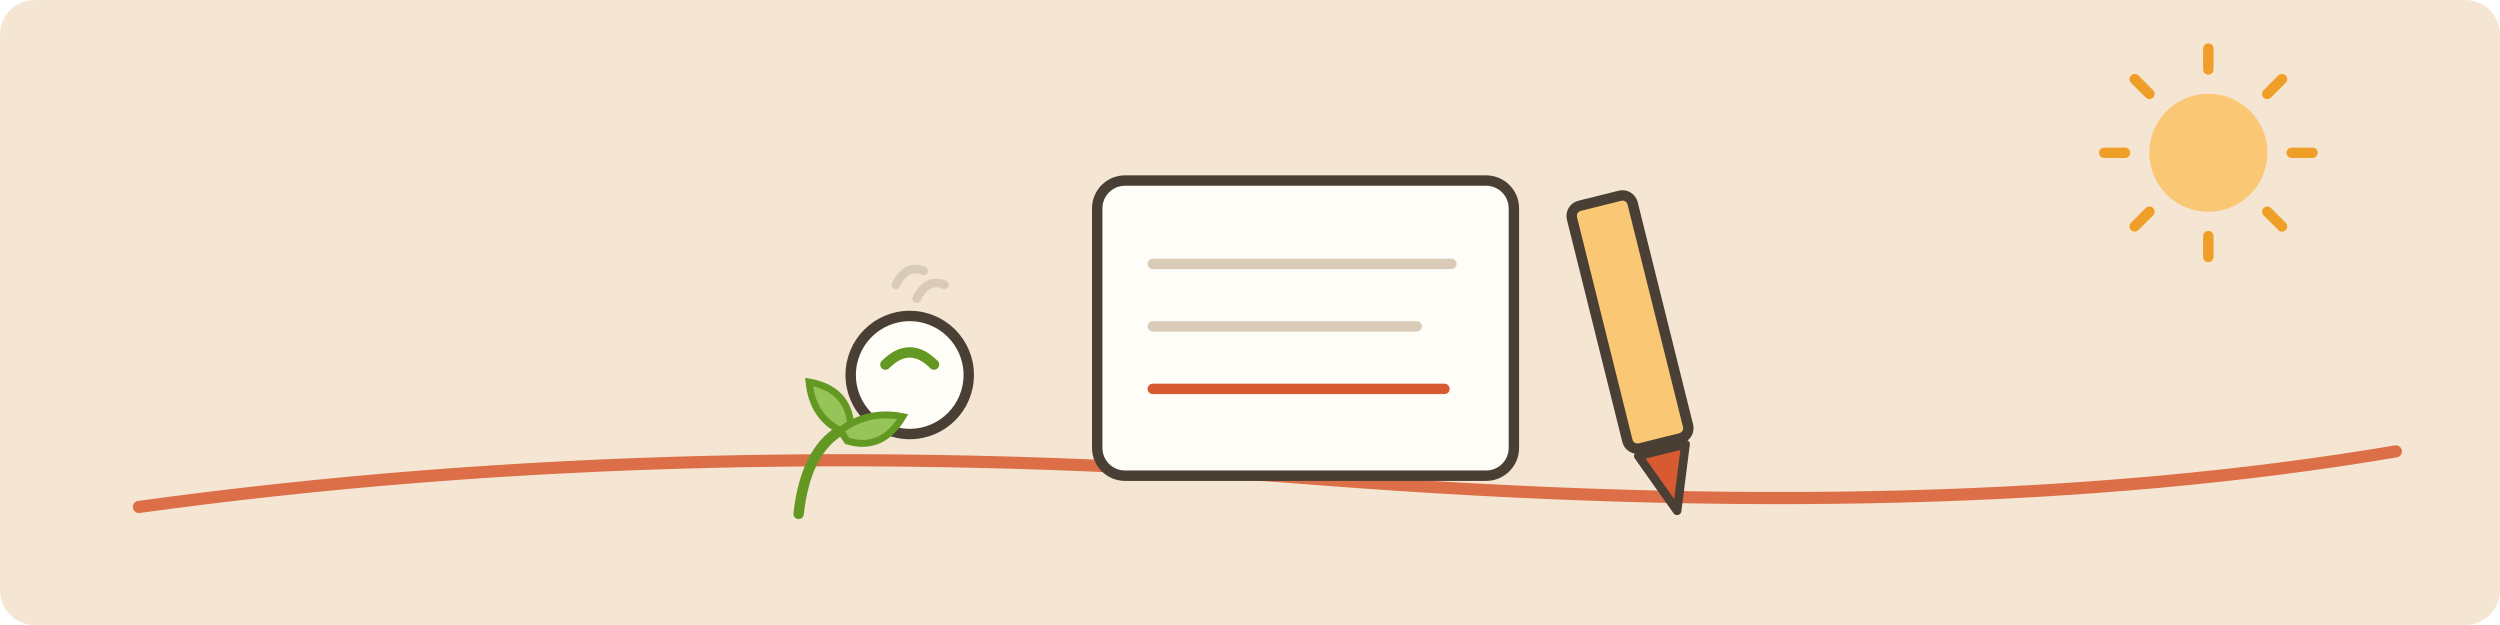
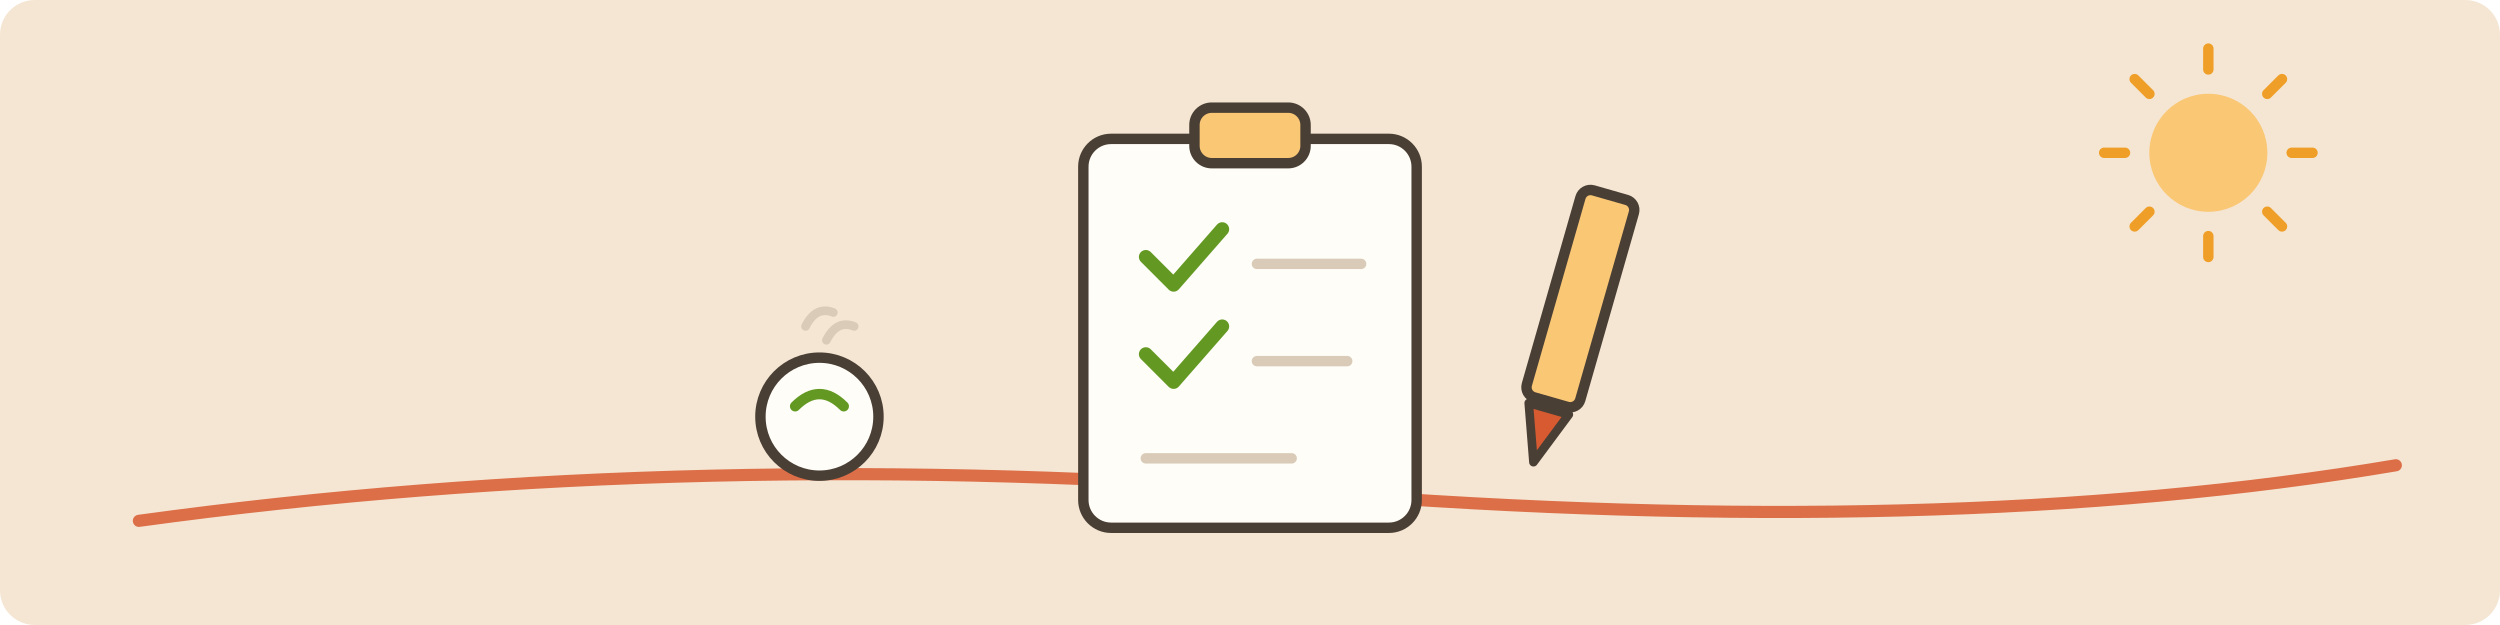
<svg xmlns="http://www.w3.org/2000/svg" width="720" height="180" viewBox="0 0 720 180" role="img" aria-hidden="true">
  <style>
.ec-bg{fill:#F5E6D3}
.ec-paper{fill:#FFFDF8}
.ec-ln{stroke:#4A3F35}
.ec-rule{stroke:#D9CBB8}
+ .ec-ink{fill:#4A3F35}
@media (prefers-color-scheme: dark){
.ec-bg{fill:#33251B}
.ec-paper{fill:#241D15}
.ec-ln{stroke:#EFE7DA}
.ec-rule{stroke:#5C5044}
+ .ec-ink{fill:#EFE7DA}
}
</style>
  <rect width="720" height="180" rx="10" class="ec-bg" />
  <g transform="translate(636,44)">
    <circle cx="0" cy="0" r="17" fill="#FAC775" />
    <line x1="0" y1="-24" x2="0" y2="-30" stroke="#EF9F27" stroke-width="3" stroke-linecap="round" transform="rotate(0)" />
    <line x1="0" y1="-24" x2="0" y2="-30" stroke="#EF9F27" stroke-width="3" stroke-linecap="round" transform="rotate(45)" />
    <line x1="0" y1="-24" x2="0" y2="-30" stroke="#EF9F27" stroke-width="3" stroke-linecap="round" transform="rotate(90)" />
    <line x1="0" y1="-24" x2="0" y2="-30" stroke="#EF9F27" stroke-width="3" stroke-linecap="round" transform="rotate(135)" />
    <line x1="0" y1="-24" x2="0" y2="-30" stroke="#EF9F27" stroke-width="3" stroke-linecap="round" transform="rotate(180)" />
    <line x1="0" y1="-24" x2="0" y2="-30" stroke="#EF9F27" stroke-width="3" stroke-linecap="round" transform="rotate(225)" />
    <line x1="0" y1="-24" x2="0" y2="-30" stroke="#EF9F27" stroke-width="3" stroke-linecap="round" transform="rotate(270)" />
    <line x1="0" y1="-24" x2="0" y2="-30" stroke="#EF9F27" stroke-width="3" stroke-linecap="round" transform="rotate(315)" />
  </g>
-   <path d="M40 146 Q200 124 380 138 T690 130" fill="none" stroke="#D85A30" stroke-width="3.5" stroke-linecap="round" opacity="0.85" />
-   <g transform="translate(316,52)">
-     <rect width="120" height="85" rx="8" class="ec-paper ec-ln" stroke-width="3" />
-     <line x1="16" y1="24" x2="102" y2="24" class="ec-rule" stroke-width="3" stroke-linecap="round" />
-     <line x1="16" y1="42" x2="92" y2="42" class="ec-rule" stroke-width="3" stroke-linecap="round" />
-     <line x1="16" y1="60" x2="100" y2="60" stroke="#D85A30" stroke-width="3" stroke-linecap="round" />
+   <path d="M40 150 Q200 128 380 142 T690 134" fill="none" stroke="#D85A30" stroke-width="3.5" stroke-linecap="round" opacity="0.85" />
+   <g transform="translate(312,40)">
+     <rect width="96" height="112" rx="8" class="ec-paper ec-ln" stroke-width="3" />
+     <rect x="32" y="-9" width="32" height="16" rx="5" fill="#FAC775" class="ec-ln" stroke-width="3" />
+     <path d="M18 34 l8 8 14 -16" fill="none" stroke="#639922" stroke-width="4" stroke-linecap="round" stroke-linejoin="round" />
+     <line x1="50" y1="36" x2="80" y2="36" class="ec-rule" stroke-width="3" stroke-linecap="round" />
+     <path d="M18 62 l8 8 14 -16" fill="none" stroke="#639922" stroke-width="4" stroke-linecap="round" stroke-linejoin="round" />
+     <line x1="50" y1="64" x2="76" y2="64" class="ec-rule" stroke-width="3" stroke-linecap="round" />
+     <line x1="18" y1="92" x2="60" y2="92" class="ec-rule" stroke-width="3" stroke-linecap="round" />
  </g>
-   <g transform="translate(262,108)">
+   <g transform="translate(456,54) rotate(16)">
+     <rect width="16" height="62" rx="3" fill="#FAC775" class="ec-ln" stroke-width="3" />
+     <path d="M2 64 L8 80 L14 64 Z" fill="#D85A30" class="ec-ln" stroke-width="2.5" stroke-linejoin="round" />
+   </g>
+   <g transform="translate(236,120)">
    <circle cx="0" cy="0" r="17" class="ec-paper ec-ln" stroke-width="3" />
    <path d="M-7 -3 Q0 -10 7 -3" fill="none" stroke="#639922" stroke-width="3" stroke-linecap="round" />
    <path d="M-4 -26 Q-1 -32 4 -30 M2 -22 Q5 -28 10 -26" fill="none" class="ec-rule" stroke-width="2.5" stroke-linecap="round" />
  </g>
-   <g transform="translate(452,60) rotate(-14)">
-     <rect width="18" height="72" rx="3" fill="#FAC775" class="ec-ln" stroke-width="3" />
-     <path d="M2 74 L9 92 L16 74 Z" fill="#D85A30" class="ec-ln" stroke-width="2.5" stroke-linejoin="round" />
-   </g>
-   <g transform="translate(230,148)">
-     <path d="M0 0 Q2 -18 12 -24" fill="none" stroke="#639922" stroke-width="3" stroke-linecap="round" />
-     <path d="M12 -24 Q4 -28 3 -38 Q14 -36 15 -26 Z" fill="#97C459" stroke="#639922" stroke-width="2" />
-     <path d="M12 -24 Q20 -30 30 -28 Q24 -18 14 -21 Z" fill="#97C459" stroke="#639922" stroke-width="2" />
-   </g>
</svg>
